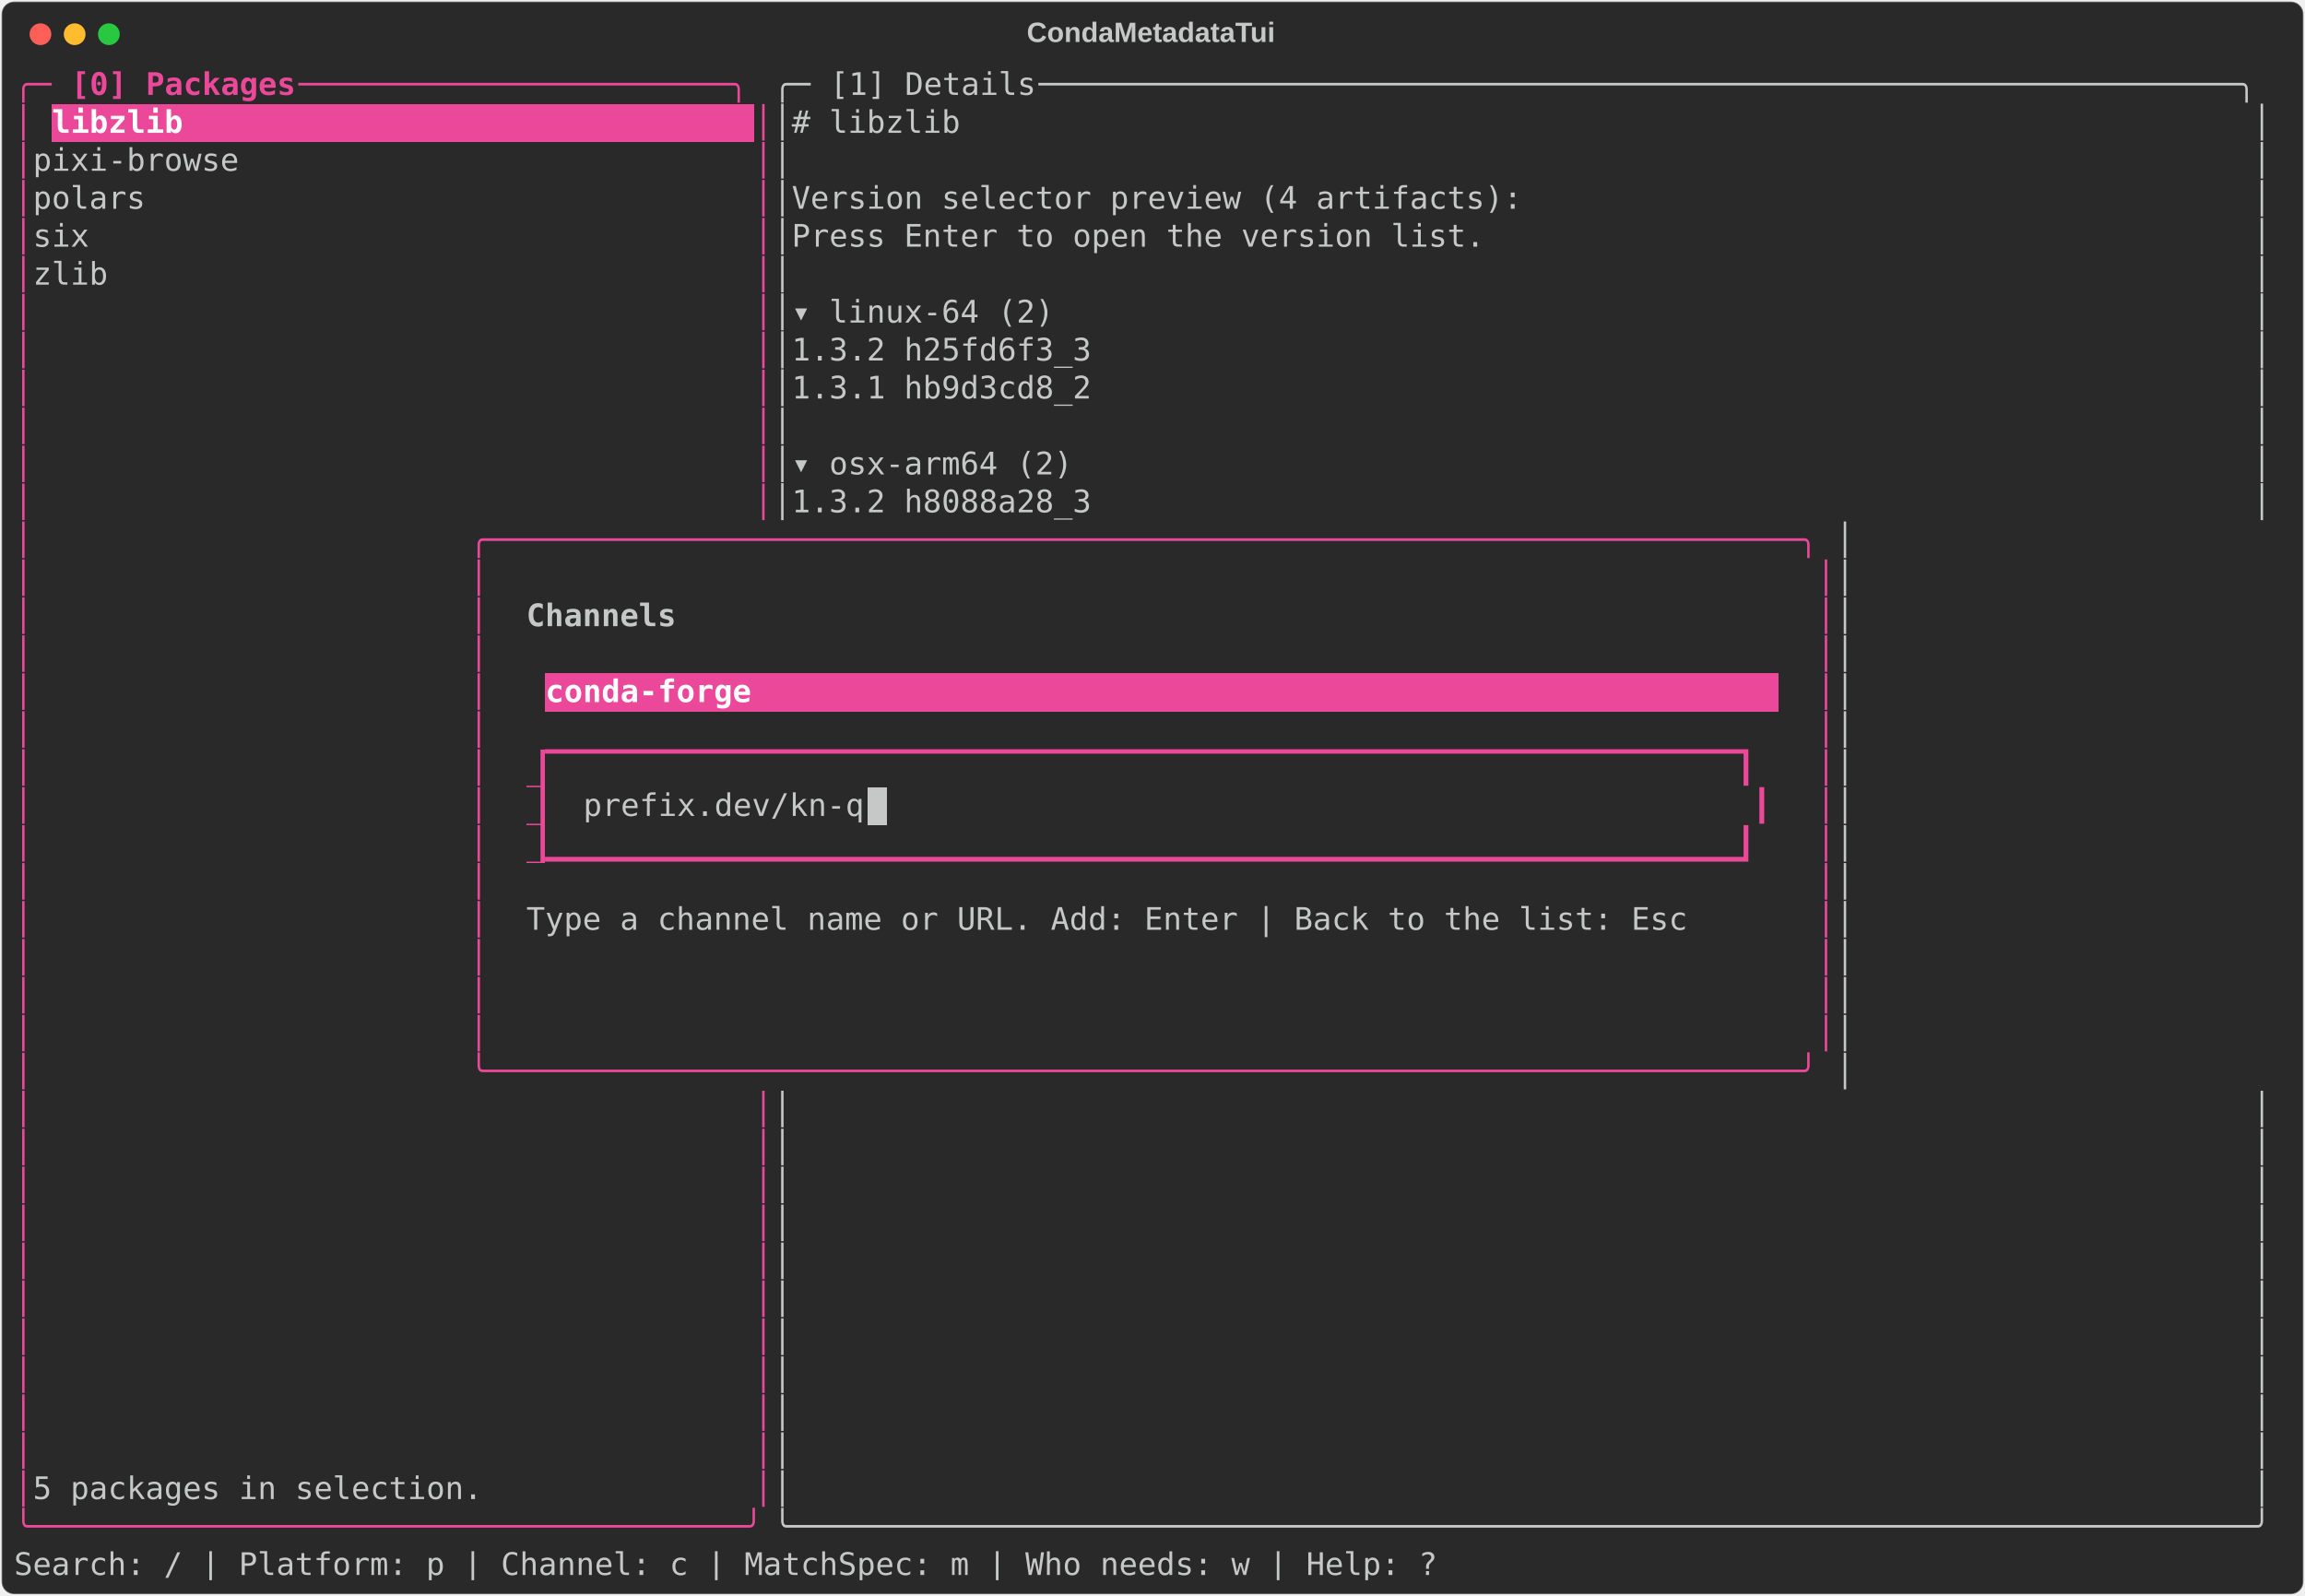
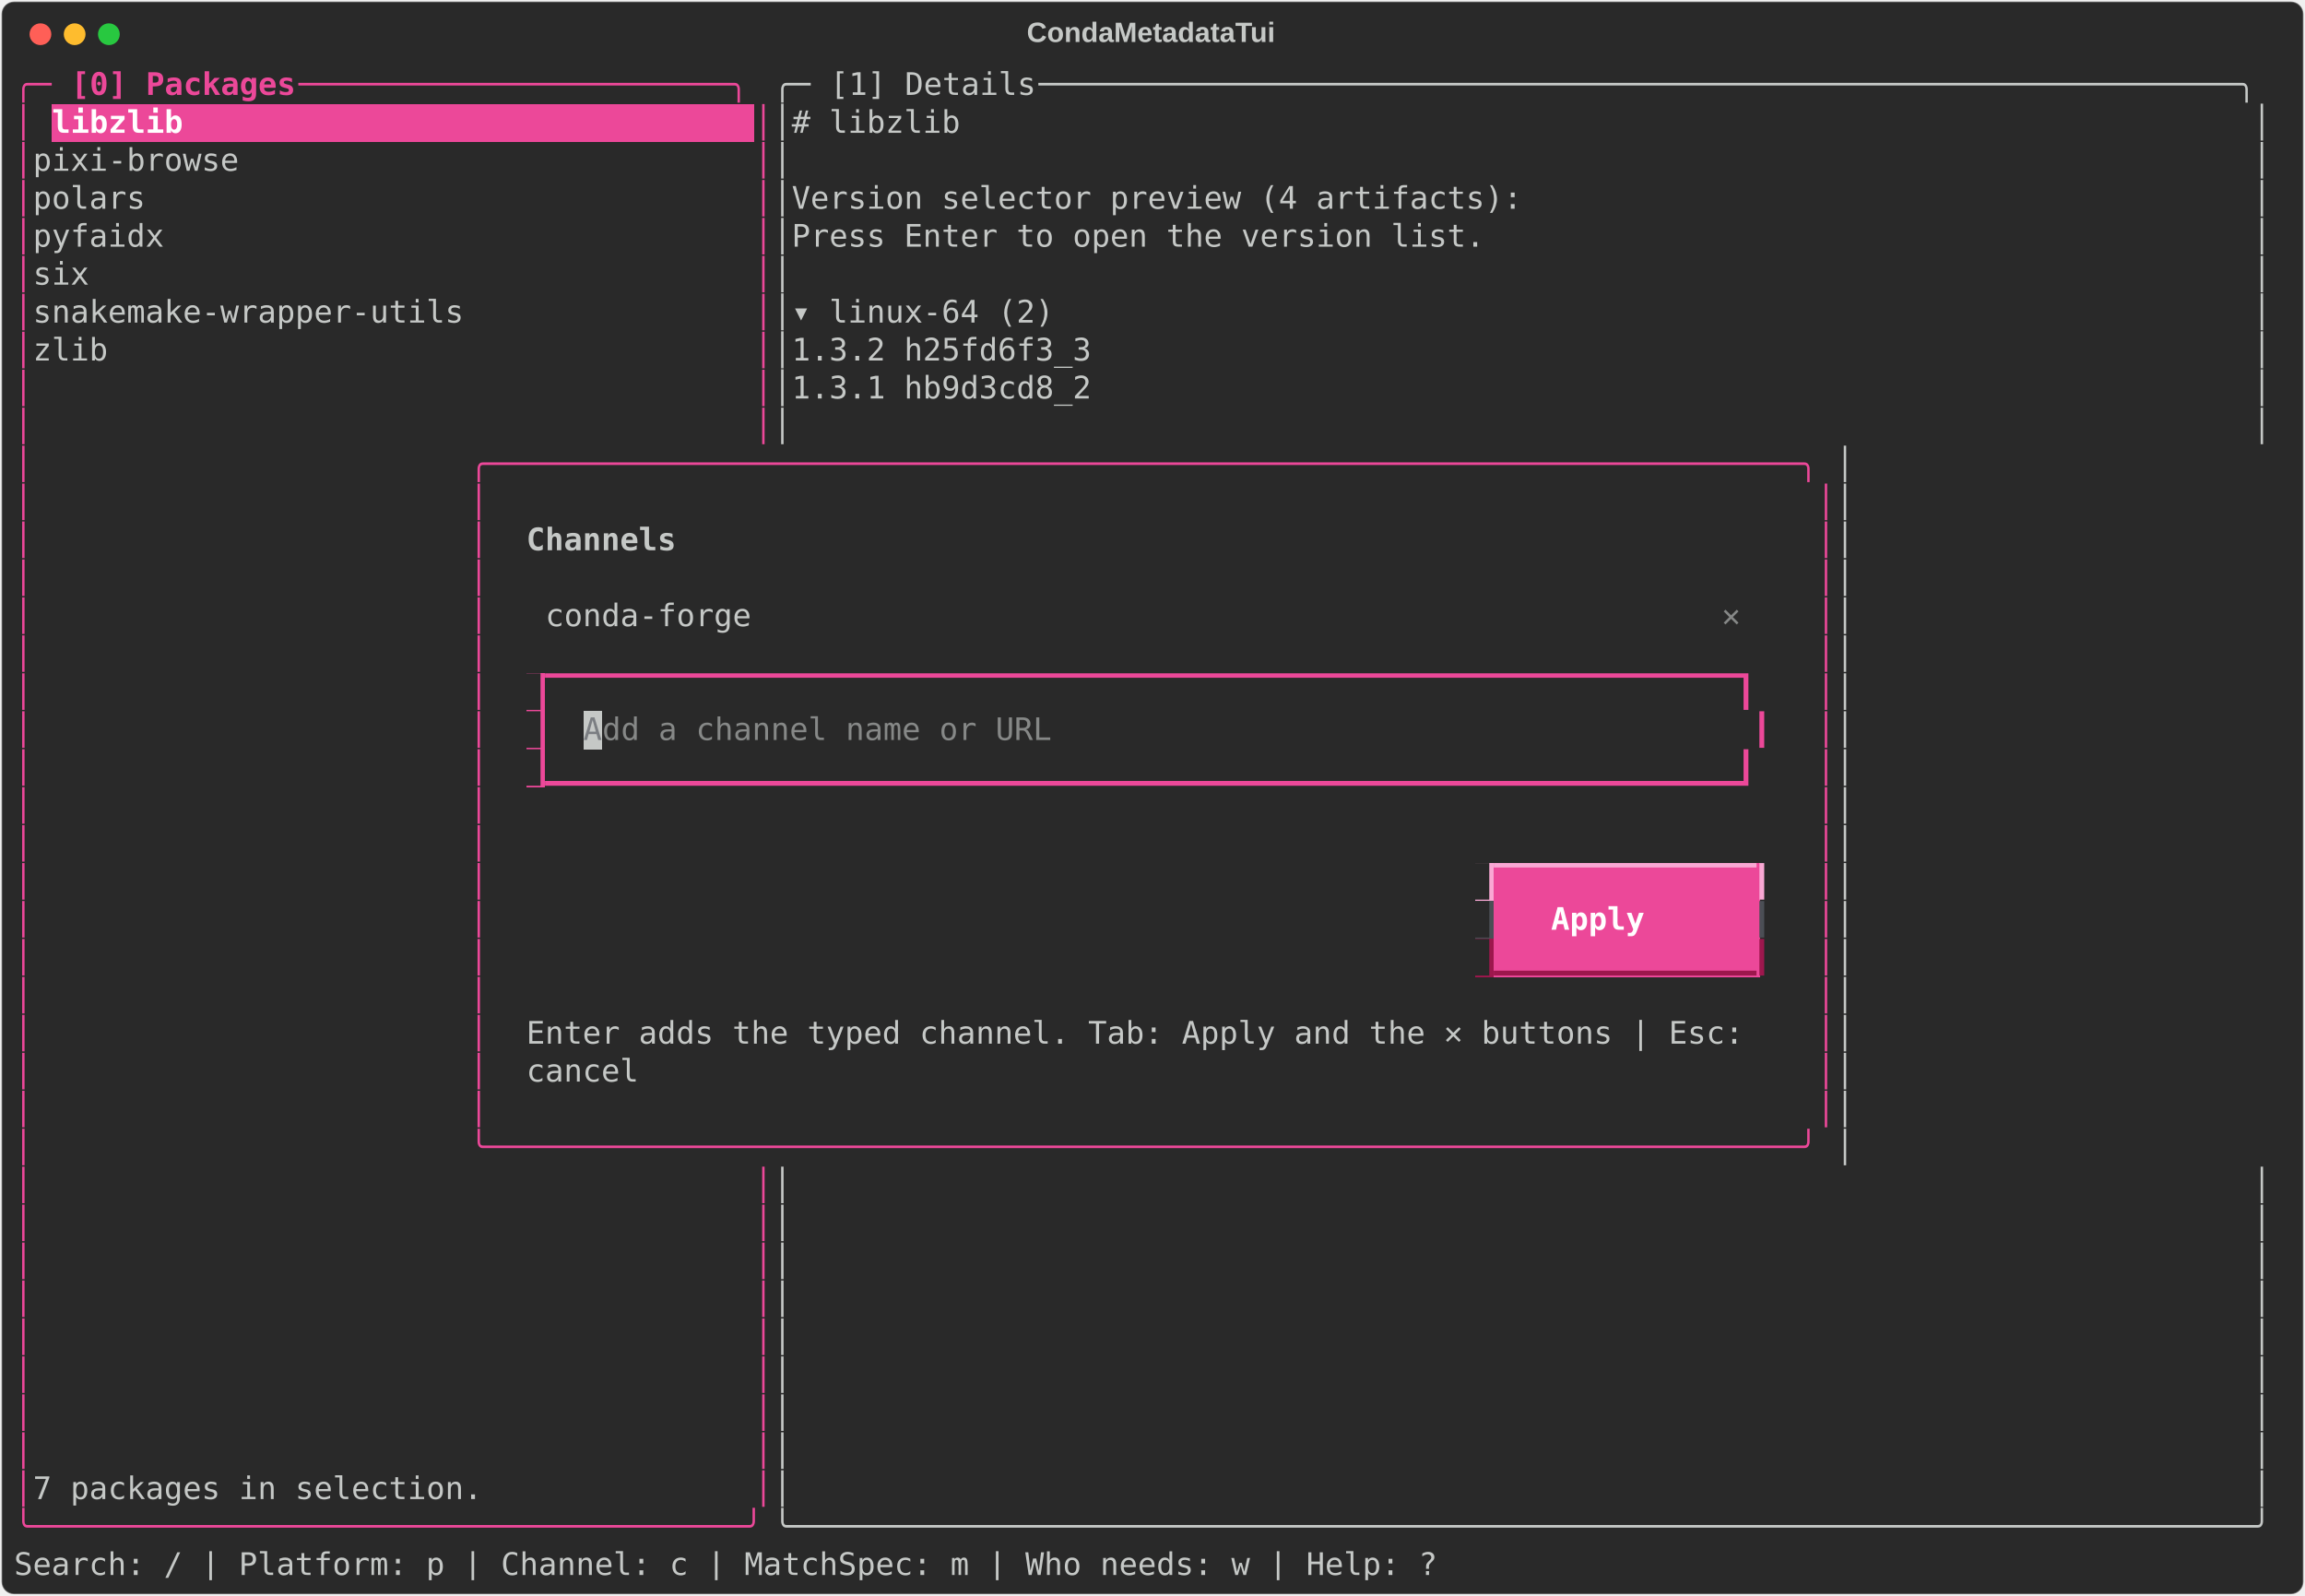
<svg xmlns="http://www.w3.org/2000/svg" class="rich-terminal" viewBox="0 0 1482 1026.0">
  <style>

    @font-face {
        font-family: "Fira Code";
        src: local("FiraCode-Regular"),
                url("https://cdnjs.cloudflare.com/ajax/libs/firacode/6.2.0/woff2/FiraCode-Regular.woff2") format("woff2"),
                url("https://cdnjs.cloudflare.com/ajax/libs/firacode/6.2.0/woff/FiraCode-Regular.woff") format("woff");
        font-style: normal;
        font-weight: 400;
    }
    @font-face {
        font-family: "Fira Code";
        src: local("FiraCode-Bold"),
                url("https://cdnjs.cloudflare.com/ajax/libs/firacode/6.2.0/woff2/FiraCode-Bold.woff2") format("woff2"),
                url("https://cdnjs.cloudflare.com/ajax/libs/firacode/6.2.0/woff/FiraCode-Bold.woff") format("woff");
        font-style: bold;
        font-weight: 700;
    }

    .terminal-matrix {
        font-family: Fira Code, monospace;
        font-size: 20px;
        line-height: 24.4px;
        font-variant-east-asian: full-width;
    }

    .terminal-title {
        font-size: 18px;
        font-weight: bold;
        font-family: arial;
    }

    .terminal-r1 { fill: #ec4899 }
.terminal-r2 { fill: #ec4899;font-weight: bold }
.terminal-r3 { fill: #c5c8c6 }
.terminal-r4 { fill: #ffffff;font-weight: bold }
.terminal-r5 { fill: #c5c8c6;font-weight: bold }
- .terminal-r6 { fill: #292929 }
- .terminal-r7 { fill: #4b4e55 }
- .terminal-r8 { fill: #cc555a }
+ .terminal-r6 { fill: #868887;font-weight: bold }
+ .terminal-r7 { fill: #292929 }
+ .terminal-r8 { fill: #7b7e82 }
+ .terminal-r9 { fill: #868887 }
+ .terminal-r10 { fill: #cc555a }
+ .terminal-r11 { fill: #f9a8d4 }
+ .terminal-r12 { fill: #4b4e55 }
+ .terminal-r13 { fill: #9d174d }
    </style>
  <defs>
    <clipPath id="terminal-clip-terminal">
      <rect x="0" y="0" width="1463.0" height="975.0" />
    </clipPath>
    <clipPath id="terminal-line-0">
      <rect x="0" y="1.5" width="1464" height="24.65" />
    </clipPath>
    <clipPath id="terminal-line-1">
      <rect x="0" y="25.9" width="1464" height="24.65" />
    </clipPath>
    <clipPath id="terminal-line-2">
      <rect x="0" y="50.3" width="1464" height="24.65" />
    </clipPath>
    <clipPath id="terminal-line-3">
      <rect x="0" y="74.7" width="1464" height="24.65" />
    </clipPath>
    <clipPath id="terminal-line-4">
      <rect x="0" y="99.1" width="1464" height="24.65" />
    </clipPath>
    <clipPath id="terminal-line-5">
      <rect x="0" y="123.5" width="1464" height="24.65" />
    </clipPath>
    <clipPath id="terminal-line-6">
      <rect x="0" y="147.9" width="1464" height="24.65" />
    </clipPath>
    <clipPath id="terminal-line-7">
      <rect x="0" y="172.3" width="1464" height="24.65" />
    </clipPath>
    <clipPath id="terminal-line-8">
      <rect x="0" y="196.7" width="1464" height="24.65" />
    </clipPath>
    <clipPath id="terminal-line-9">
      <rect x="0" y="221.1" width="1464" height="24.65" />
    </clipPath>
    <clipPath id="terminal-line-10">
      <rect x="0" y="245.5" width="1464" height="24.65" />
    </clipPath>
    <clipPath id="terminal-line-11">
      <rect x="0" y="269.9" width="1464" height="24.65" />
    </clipPath>
    <clipPath id="terminal-line-12">
      <rect x="0" y="294.3" width="1464" height="24.65" />
    </clipPath>
    <clipPath id="terminal-line-13">
      <rect x="0" y="318.7" width="1464" height="24.65" />
    </clipPath>
    <clipPath id="terminal-line-14">
      <rect x="0" y="343.1" width="1464" height="24.65" />
    </clipPath>
    <clipPath id="terminal-line-15">
      <rect x="0" y="367.5" width="1464" height="24.65" />
    </clipPath>
    <clipPath id="terminal-line-16">
      <rect x="0" y="391.9" width="1464" height="24.65" />
    </clipPath>
    <clipPath id="terminal-line-17">
      <rect x="0" y="416.3" width="1464" height="24.65" />
    </clipPath>
    <clipPath id="terminal-line-18">
      <rect x="0" y="440.7" width="1464" height="24.65" />
    </clipPath>
    <clipPath id="terminal-line-19">
      <rect x="0" y="465.1" width="1464" height="24.65" />
    </clipPath>
    <clipPath id="terminal-line-20">
      <rect x="0" y="489.5" width="1464" height="24.65" />
    </clipPath>
    <clipPath id="terminal-line-21">
      <rect x="0" y="513.9" width="1464" height="24.65" />
    </clipPath>
    <clipPath id="terminal-line-22">
      <rect x="0" y="538.3" width="1464" height="24.65" />
    </clipPath>
    <clipPath id="terminal-line-23">
      <rect x="0" y="562.7" width="1464" height="24.65" />
    </clipPath>
    <clipPath id="terminal-line-24">
      <rect x="0" y="587.1" width="1464" height="24.65" />
    </clipPath>
    <clipPath id="terminal-line-25">
      <rect x="0" y="611.5" width="1464" height="24.65" />
    </clipPath>
    <clipPath id="terminal-line-26">
      <rect x="0" y="635.9" width="1464" height="24.65" />
    </clipPath>
    <clipPath id="terminal-line-27">
      <rect x="0" y="660.3" width="1464" height="24.65" />
    </clipPath>
    <clipPath id="terminal-line-28">
      <rect x="0" y="684.7" width="1464" height="24.65" />
    </clipPath>
    <clipPath id="terminal-line-29">
      <rect x="0" y="709.1" width="1464" height="24.65" />
    </clipPath>
    <clipPath id="terminal-line-30">
      <rect x="0" y="733.5" width="1464" height="24.65" />
    </clipPath>
    <clipPath id="terminal-line-31">
      <rect x="0" y="757.9" width="1464" height="24.65" />
    </clipPath>
    <clipPath id="terminal-line-32">
      <rect x="0" y="782.3" width="1464" height="24.65" />
    </clipPath>
    <clipPath id="terminal-line-33">
      <rect x="0" y="806.7" width="1464" height="24.65" />
    </clipPath>
    <clipPath id="terminal-line-34">
      <rect x="0" y="831.1" width="1464" height="24.65" />
    </clipPath>
    <clipPath id="terminal-line-35">
      <rect x="0" y="855.5" width="1464" height="24.65" />
    </clipPath>
    <clipPath id="terminal-line-36">
      <rect x="0" y="879.9" width="1464" height="24.65" />
    </clipPath>
    <clipPath id="terminal-line-37">
      <rect x="0" y="904.3" width="1464" height="24.65" />
    </clipPath>
    <clipPath id="terminal-line-38">
      <rect x="0" y="928.7" width="1464" height="24.65" />
    </clipPath>
  </defs>
  <rect fill="#292929" stroke="rgba(255,255,255,0.35)" stroke-width="1" x="1" y="1" width="1480" height="1024" rx="8" />
  <text class="terminal-title" fill="#c5c8c6" text-anchor="middle" x="740" y="27">CondaMetadataTui</text>
  <g transform="translate(26,22)">
    <circle cx="0" cy="0" r="7" fill="#ff5f57" />
    <circle cx="22" cy="0" r="7" fill="#febc2e" />
    <circle cx="44" cy="0" r="7" fill="#28c840" />
  </g>
  <g transform="translate(9, 41)" clip-path="url(#terminal-clip-terminal)">
    <rect fill="#ec4899" x="24.4" y="25.9" width="451.4" height="24.65" shape-rendering="crispEdges" />
-     <rect fill="#ec4899" x="341.6" y="391.9" width="134.2" height="24.65" shape-rendering="crispEdges" />
-     <rect fill="#ec4899" x="475.8" y="391.9" width="658.8" height="24.65" shape-rendering="crispEdges" />
+     <rect fill="#ec4899" x="329.4" y="391.9" width="12.2" height="24.65" shape-rendering="crispEdges" />
+     <rect fill="#ec4899" x="329.4" y="416.3" width="12.2" height="24.65" shape-rendering="crispEdges" />
+     <rect fill="#c5c8c6" x="366" y="416.3" width="12.2" height="24.65" shape-rendering="crispEdges" />
    <rect fill="#ec4899" x="329.4" y="440.7" width="12.2" height="24.65" shape-rendering="crispEdges" />
-     <rect fill="#ec4899" x="329.4" y="465.1" width="12.2" height="24.65" shape-rendering="crispEdges" />
-     <rect fill="#c5c8c6" x="549" y="465.1" width="12.2" height="24.65" shape-rendering="crispEdges" />
-     <rect fill="#ec4899" x="329.4" y="489.5" width="12.2" height="24.65" shape-rendering="crispEdges" />
+     <rect fill="#f9a8d4" x="939.4" y="513.9" width="12.2" height="24.65" shape-rendering="crispEdges" />
+     <rect fill="#ec4899" x="951.6" y="513.9" width="170.8" height="24.65" shape-rendering="crispEdges" />
+     <rect fill="#4b4e55" x="939.4" y="538.3" width="12.2" height="24.65" shape-rendering="crispEdges" />
+     <rect fill="#ec4899" x="951.6" y="538.3" width="36.6" height="24.65" shape-rendering="crispEdges" />
+     <rect fill="#ec4899" x="988.2" y="538.3" width="85.4" height="24.65" shape-rendering="crispEdges" />
+     <rect fill="#ec4899" x="1073.6" y="538.3" width="48.8" height="24.65" shape-rendering="crispEdges" />
+     <rect fill="#9d174d" x="939.4" y="562.7" width="12.2" height="24.65" shape-rendering="crispEdges" />
+     <rect fill="#ec4899" x="951.6" y="562.7" width="170.8" height="24.65" shape-rendering="crispEdges" />
    <g class="terminal-matrix">
      <text class="terminal-r1" x="0" y="20" textLength="36.6" clip-path="url(#terminal-line-0)">╭─ </text>
      <text class="terminal-r2" x="36.6" y="20" textLength="146.4" clip-path="url(#terminal-line-0)">[0] Packages</text>
      <text class="terminal-r1" x="183" y="20" textLength="305" clip-path="url(#terminal-line-0)"> ───────────────────────╮</text>
      <text class="terminal-r3" x="488" y="20" textLength="36.6" clip-path="url(#terminal-line-0)">╭─ </text>
      <text class="terminal-r3" x="524.6" y="20" textLength="134.2" clip-path="url(#terminal-line-0)">[1] Details</text>
      <text class="terminal-r3" x="658.8" y="20" textLength="805.2" clip-path="url(#terminal-line-0)"> ────────────────────────────────────────────────────────────────╮</text>
      <text class="terminal-r3" x="1464" y="20" textLength="12.2" clip-path="url(#terminal-line-0)">
</text>
      <text class="terminal-r1" x="0" y="44.4" textLength="12.2" clip-path="url(#terminal-line-1)">│</text>
      <text class="terminal-r4" x="24.4" y="44.4" textLength="451.4" clip-path="url(#terminal-line-1)">libzlib                              </text>
      <text class="terminal-r1" x="475.8" y="44.4" textLength="12.2" clip-path="url(#terminal-line-1)">│</text>
      <text class="terminal-r3" x="488" y="44.4" textLength="976" clip-path="url(#terminal-line-1)">│# libzlib                                                                     │</text>
      <text class="terminal-r3" x="1464" y="44.4" textLength="12.2" clip-path="url(#terminal-line-1)">
</text>
      <text class="terminal-r1" x="0" y="68.8" textLength="12.2" clip-path="url(#terminal-line-2)">│</text>
      <text class="terminal-r3" x="12.2" y="68.8" textLength="463.6" clip-path="url(#terminal-line-2)"> pixi-browse                          </text>
      <text class="terminal-r1" x="475.8" y="68.8" textLength="12.2" clip-path="url(#terminal-line-2)">│</text>
      <text class="terminal-r3" x="488" y="68.8" textLength="976" clip-path="url(#terminal-line-2)">│                                                                              │</text>
      <text class="terminal-r3" x="1464" y="68.8" textLength="12.2" clip-path="url(#terminal-line-2)">
</text>
      <text class="terminal-r1" x="0" y="93.2" textLength="12.2" clip-path="url(#terminal-line-3)">│</text>
      <text class="terminal-r3" x="12.2" y="93.2" textLength="463.6" clip-path="url(#terminal-line-3)"> polars                               </text>
      <text class="terminal-r1" x="475.8" y="93.2" textLength="12.2" clip-path="url(#terminal-line-3)">│</text>
      <text class="terminal-r3" x="488" y="93.2" textLength="976" clip-path="url(#terminal-line-3)">│Version selector preview (4 artifacts):                                       │</text>
      <text class="terminal-r3" x="1464" y="93.2" textLength="12.2" clip-path="url(#terminal-line-3)">
</text>
      <text class="terminal-r1" x="0" y="117.6" textLength="12.2" clip-path="url(#terminal-line-4)">│</text>
-       <text class="terminal-r3" x="12.2" y="117.6" textLength="463.6" clip-path="url(#terminal-line-4)"> six                                  </text>
+       <text class="terminal-r3" x="12.2" y="117.6" textLength="463.6" clip-path="url(#terminal-line-4)"> pyfaidx                              </text>
      <text class="terminal-r1" x="475.8" y="117.6" textLength="12.2" clip-path="url(#terminal-line-4)">│</text>
      <text class="terminal-r3" x="488" y="117.6" textLength="976" clip-path="url(#terminal-line-4)">│Press Enter to open the version list.                                         │</text>
      <text class="terminal-r3" x="1464" y="117.6" textLength="12.2" clip-path="url(#terminal-line-4)">
</text>
      <text class="terminal-r1" x="0" y="142" textLength="12.2" clip-path="url(#terminal-line-5)">│</text>
-       <text class="terminal-r3" x="12.2" y="142" textLength="463.6" clip-path="url(#terminal-line-5)"> zlib                                 </text>
+       <text class="terminal-r3" x="12.2" y="142" textLength="463.6" clip-path="url(#terminal-line-5)"> six                                  </text>
      <text class="terminal-r1" x="475.8" y="142" textLength="12.2" clip-path="url(#terminal-line-5)">│</text>
      <text class="terminal-r3" x="488" y="142" textLength="976" clip-path="url(#terminal-line-5)">│                                                                              │</text>
      <text class="terminal-r3" x="1464" y="142" textLength="12.2" clip-path="url(#terminal-line-5)">
</text>
      <text class="terminal-r1" x="0" y="166.4" textLength="12.2" clip-path="url(#terminal-line-6)">│</text>
+       <text class="terminal-r3" x="12.2" y="166.4" textLength="463.6" clip-path="url(#terminal-line-6)"> snakemake-wrapper-utils              </text>
      <text class="terminal-r1" x="475.8" y="166.4" textLength="12.2" clip-path="url(#terminal-line-6)">│</text>
      <text class="terminal-r3" x="488" y="166.4" textLength="976" clip-path="url(#terminal-line-6)">│▾ linux-64 (2)                                                                │</text>
      <text class="terminal-r3" x="1464" y="166.4" textLength="12.2" clip-path="url(#terminal-line-6)">
</text>
      <text class="terminal-r1" x="0" y="190.8" textLength="12.2" clip-path="url(#terminal-line-7)">│</text>
+       <text class="terminal-r3" x="12.2" y="190.8" textLength="463.6" clip-path="url(#terminal-line-7)"> zlib                                 </text>
      <text class="terminal-r1" x="475.8" y="190.8" textLength="12.2" clip-path="url(#terminal-line-7)">│</text>
      <text class="terminal-r3" x="488" y="190.8" textLength="976" clip-path="url(#terminal-line-7)">│1.3.2 h25fd6f3_3                                                              │</text>
      <text class="terminal-r3" x="1464" y="190.8" textLength="12.2" clip-path="url(#terminal-line-7)">
</text>
      <text class="terminal-r1" x="0" y="215.2" textLength="12.2" clip-path="url(#terminal-line-8)">│</text>
      <text class="terminal-r1" x="475.8" y="215.2" textLength="12.2" clip-path="url(#terminal-line-8)">│</text>
      <text class="terminal-r3" x="488" y="215.2" textLength="976" clip-path="url(#terminal-line-8)">│1.3.1 hb9d3cd8_2                                                              │</text>
      <text class="terminal-r3" x="1464" y="215.2" textLength="12.2" clip-path="url(#terminal-line-8)">
</text>
      <text class="terminal-r1" x="0" y="239.6" textLength="12.2" clip-path="url(#terminal-line-9)">│</text>
      <text class="terminal-r1" x="475.8" y="239.6" textLength="12.2" clip-path="url(#terminal-line-9)">│</text>
      <text class="terminal-r3" x="488" y="239.6" textLength="976" clip-path="url(#terminal-line-9)">│                                                                              │</text>
      <text class="terminal-r3" x="1464" y="239.6" textLength="12.2" clip-path="url(#terminal-line-9)">
</text>
      <text class="terminal-r1" x="0" y="264" textLength="12.2" clip-path="url(#terminal-line-10)">│</text>
-       <text class="terminal-r1" x="475.8" y="264" textLength="12.2" clip-path="url(#terminal-line-10)">│</text>
-       <text class="terminal-r3" x="488" y="264" textLength="976" clip-path="url(#terminal-line-10)">│▾ osx-arm64 (2)                                                               │</text>
+       <text class="terminal-r1" x="292.8" y="264" textLength="878.4" clip-path="url(#terminal-line-10)">╭──────────────────────────────────────────────────────────────────────╮</text>
+       <text class="terminal-r3" x="1171.2" y="264" textLength="292.8" clip-path="url(#terminal-line-10)">                       │</text>
      <text class="terminal-r3" x="1464" y="264" textLength="12.2" clip-path="url(#terminal-line-10)">
</text>
      <text class="terminal-r1" x="0" y="288.4" textLength="12.2" clip-path="url(#terminal-line-11)">│</text>
-       <text class="terminal-r1" x="475.8" y="288.4" textLength="12.2" clip-path="url(#terminal-line-11)">│</text>
-       <text class="terminal-r3" x="488" y="288.4" textLength="976" clip-path="url(#terminal-line-11)">│1.3.2 h8088a28_3                                                              │</text>
+       <text class="terminal-r1" x="292.8" y="288.4" textLength="12.2" clip-path="url(#terminal-line-11)">│</text>
+       <text class="terminal-r1" x="1159" y="288.4" textLength="12.2" clip-path="url(#terminal-line-11)">│</text>
+       <text class="terminal-r3" x="1171.2" y="288.4" textLength="292.8" clip-path="url(#terminal-line-11)">                       │</text>
      <text class="terminal-r3" x="1464" y="288.4" textLength="12.2" clip-path="url(#terminal-line-11)">
</text>
      <text class="terminal-r1" x="0" y="312.8" textLength="12.2" clip-path="url(#terminal-line-12)">│</text>
-       <text class="terminal-r1" x="292.8" y="312.8" textLength="878.4" clip-path="url(#terminal-line-12)">╭──────────────────────────────────────────────────────────────────────╮</text>
+       <text class="terminal-r1" x="292.8" y="312.8" textLength="12.2" clip-path="url(#terminal-line-12)">│</text>
+       <text class="terminal-r5" x="329.4" y="312.8" textLength="97.6" clip-path="url(#terminal-line-12)">Channels</text>
+       <text class="terminal-r1" x="1159" y="312.8" textLength="12.2" clip-path="url(#terminal-line-12)">│</text>
      <text class="terminal-r3" x="1171.2" y="312.8" textLength="292.8" clip-path="url(#terminal-line-12)">                       │</text>
      <text class="terminal-r3" x="1464" y="312.8" textLength="12.2" clip-path="url(#terminal-line-12)">
</text>
      <text class="terminal-r1" x="0" y="337.2" textLength="12.2" clip-path="url(#terminal-line-13)">│</text>
      <text class="terminal-r1" x="292.8" y="337.2" textLength="12.2" clip-path="url(#terminal-line-13)">│</text>
      <text class="terminal-r1" x="1159" y="337.2" textLength="12.2" clip-path="url(#terminal-line-13)">│</text>
      <text class="terminal-r3" x="1171.2" y="337.2" textLength="292.8" clip-path="url(#terminal-line-13)">                       │</text>
      <text class="terminal-r3" x="1464" y="337.2" textLength="12.2" clip-path="url(#terminal-line-13)">
</text>
      <text class="terminal-r1" x="0" y="361.6" textLength="12.2" clip-path="url(#terminal-line-14)">│</text>
      <text class="terminal-r1" x="292.8" y="361.6" textLength="12.2" clip-path="url(#terminal-line-14)">│</text>
-       <text class="terminal-r5" x="329.4" y="361.6" textLength="97.6" clip-path="url(#terminal-line-14)">Channels</text>
+       <text class="terminal-r3" x="341.6" y="361.6" textLength="134.2" clip-path="url(#terminal-line-14)">conda-forge</text>
+       <text class="terminal-r6" x="1098" y="361.6" textLength="36.6" clip-path="url(#terminal-line-14)"> ✕ </text>
      <text class="terminal-r1" x="1159" y="361.6" textLength="12.2" clip-path="url(#terminal-line-14)">│</text>
      <text class="terminal-r3" x="1171.2" y="361.6" textLength="292.8" clip-path="url(#terminal-line-14)">                       │</text>
      <text class="terminal-r3" x="1464" y="361.6" textLength="12.2" clip-path="url(#terminal-line-14)">
</text>
      <text class="terminal-r1" x="0" y="386" textLength="12.2" clip-path="url(#terminal-line-15)">│</text>
      <text class="terminal-r1" x="292.8" y="386" textLength="12.2" clip-path="url(#terminal-line-15)">│</text>
      <text class="terminal-r1" x="1159" y="386" textLength="12.2" clip-path="url(#terminal-line-15)">│</text>
      <text class="terminal-r3" x="1171.2" y="386" textLength="292.8" clip-path="url(#terminal-line-15)">                       │</text>
      <text class="terminal-r3" x="1464" y="386" textLength="12.2" clip-path="url(#terminal-line-15)">
</text>
      <text class="terminal-r1" x="0" y="410.4" textLength="12.2" clip-path="url(#terminal-line-16)">│</text>
      <text class="terminal-r1" x="292.8" y="410.4" textLength="12.2" clip-path="url(#terminal-line-16)">│</text>
-       <text class="terminal-r4" x="341.6" y="410.4" textLength="134.2" clip-path="url(#terminal-line-16)">conda-forge</text>
+       <text class="terminal-r7" x="329.4" y="410.4" textLength="12.2" clip-path="url(#terminal-line-16)">▊</text>
+       <text class="terminal-r1" x="341.6" y="410.4" textLength="793" clip-path="url(#terminal-line-16)">▔▔▔▔▔▔▔▔▔▔▔▔▔▔▔▔▔▔▔▔▔▔▔▔▔▔▔▔▔▔▔▔▔▔▔▔▔▔▔▔▔▔▔▔▔▔▔▔▔▔▔▔▔▔▔▔▔▔▔▔▔▔▔▔▎</text>
      <text class="terminal-r1" x="1159" y="410.4" textLength="12.2" clip-path="url(#terminal-line-16)">│</text>
      <text class="terminal-r3" x="1171.2" y="410.4" textLength="292.8" clip-path="url(#terminal-line-16)">                       │</text>
      <text class="terminal-r3" x="1464" y="410.4" textLength="12.2" clip-path="url(#terminal-line-16)">
</text>
      <text class="terminal-r1" x="0" y="434.8" textLength="12.2" clip-path="url(#terminal-line-17)">│</text>
      <text class="terminal-r1" x="292.8" y="434.8" textLength="12.2" clip-path="url(#terminal-line-17)">│</text>
+       <text class="terminal-r7" x="329.4" y="434.8" textLength="12.2" clip-path="url(#terminal-line-17)">▊</text>
+       <text class="terminal-r8" x="366" y="434.8" textLength="12.2" clip-path="url(#terminal-line-17)">A</text>
+       <text class="terminal-r9" x="378.2" y="434.8" textLength="292.8" clip-path="url(#terminal-line-17)">dd a channel name or URL</text>
+       <text class="terminal-r1" x="1122.4" y="434.8" textLength="12.2" clip-path="url(#terminal-line-17)">▎</text>
      <text class="terminal-r1" x="1159" y="434.8" textLength="12.2" clip-path="url(#terminal-line-17)">│</text>
      <text class="terminal-r3" x="1171.2" y="434.8" textLength="292.8" clip-path="url(#terminal-line-17)">                       │</text>
      <text class="terminal-r3" x="1464" y="434.8" textLength="12.2" clip-path="url(#terminal-line-17)">
</text>
      <text class="terminal-r1" x="0" y="459.2" textLength="12.2" clip-path="url(#terminal-line-18)">│</text>
      <text class="terminal-r1" x="292.8" y="459.2" textLength="12.2" clip-path="url(#terminal-line-18)">│</text>
-       <text class="terminal-r6" x="329.4" y="459.2" textLength="12.2" clip-path="url(#terminal-line-18)">▊</text>
-       <text class="terminal-r1" x="341.6" y="459.2" textLength="793" clip-path="url(#terminal-line-18)">▔▔▔▔▔▔▔▔▔▔▔▔▔▔▔▔▔▔▔▔▔▔▔▔▔▔▔▔▔▔▔▔▔▔▔▔▔▔▔▔▔▔▔▔▔▔▔▔▔▔▔▔▔▔▔▔▔▔▔▔▔▔▔▔▎</text>
+       <text class="terminal-r7" x="329.4" y="459.2" textLength="12.2" clip-path="url(#terminal-line-18)">▊</text>
+       <text class="terminal-r1" x="341.6" y="459.2" textLength="793" clip-path="url(#terminal-line-18)">▁▁▁▁▁▁▁▁▁▁▁▁▁▁▁▁▁▁▁▁▁▁▁▁▁▁▁▁▁▁▁▁▁▁▁▁▁▁▁▁▁▁▁▁▁▁▁▁▁▁▁▁▁▁▁▁▁▁▁▁▁▁▁▁▎</text>
      <text class="terminal-r1" x="1159" y="459.2" textLength="12.2" clip-path="url(#terminal-line-18)">│</text>
      <text class="terminal-r3" x="1171.2" y="459.2" textLength="292.8" clip-path="url(#terminal-line-18)">                       │</text>
      <text class="terminal-r3" x="1464" y="459.2" textLength="12.2" clip-path="url(#terminal-line-18)">
</text>
      <text class="terminal-r1" x="0" y="483.6" textLength="12.2" clip-path="url(#terminal-line-19)">│</text>
      <text class="terminal-r1" x="292.8" y="483.6" textLength="12.2" clip-path="url(#terminal-line-19)">│</text>
-       <text class="terminal-r6" x="329.4" y="483.6" textLength="12.2" clip-path="url(#terminal-line-19)">▊</text>
-       <text class="terminal-r3" x="366" y="483.6" textLength="183" clip-path="url(#terminal-line-19)">prefix.dev/kn-q</text>
-       <text class="terminal-r1" x="1122.4" y="483.6" textLength="12.2" clip-path="url(#terminal-line-19)">▎</text>
      <text class="terminal-r1" x="1159" y="483.6" textLength="12.2" clip-path="url(#terminal-line-19)">│</text>
      <text class="terminal-r3" x="1171.2" y="483.6" textLength="292.8" clip-path="url(#terminal-line-19)">                       │</text>
      <text class="terminal-r3" x="1464" y="483.6" textLength="12.2" clip-path="url(#terminal-line-19)">
</text>
      <text class="terminal-r1" x="0" y="508" textLength="12.2" clip-path="url(#terminal-line-20)">│</text>
      <text class="terminal-r1" x="292.8" y="508" textLength="12.2" clip-path="url(#terminal-line-20)">│</text>
-       <text class="terminal-r6" x="329.4" y="508" textLength="12.2" clip-path="url(#terminal-line-20)">▊</text>
-       <text class="terminal-r1" x="341.6" y="508" textLength="793" clip-path="url(#terminal-line-20)">▁▁▁▁▁▁▁▁▁▁▁▁▁▁▁▁▁▁▁▁▁▁▁▁▁▁▁▁▁▁▁▁▁▁▁▁▁▁▁▁▁▁▁▁▁▁▁▁▁▁▁▁▁▁▁▁▁▁▁▁▁▁▁▁▎</text>
      <text class="terminal-r1" x="1159" y="508" textLength="12.2" clip-path="url(#terminal-line-20)">│</text>
      <text class="terminal-r3" x="1171.2" y="508" textLength="292.8" clip-path="url(#terminal-line-20)">                       │</text>
      <text class="terminal-r3" x="1464" y="508" textLength="12.2" clip-path="url(#terminal-line-20)">
</text>
      <text class="terminal-r1" x="0" y="532.4" textLength="12.2" clip-path="url(#terminal-line-21)">│</text>
      <text class="terminal-r1" x="292.8" y="532.4" textLength="12.2" clip-path="url(#terminal-line-21)">│</text>
+       <text class="terminal-r7" x="939.4" y="532.4" textLength="12.2" clip-path="url(#terminal-line-21)">▊</text>
+       <text class="terminal-r11" x="951.6" y="532.4" textLength="170.8" clip-path="url(#terminal-line-21)">▔▔▔▔▔▔▔▔▔▔▔▔▔▔</text>
+       <text class="terminal-r11" x="1122.4" y="532.4" textLength="12.2" clip-path="url(#terminal-line-21)">▎</text>
      <text class="terminal-r1" x="1159" y="532.4" textLength="12.2" clip-path="url(#terminal-line-21)">│</text>
      <text class="terminal-r3" x="1171.2" y="532.4" textLength="292.8" clip-path="url(#terminal-line-21)">                       │</text>
      <text class="terminal-r3" x="1464" y="532.4" textLength="12.2" clip-path="url(#terminal-line-21)">
</text>
      <text class="terminal-r1" x="0" y="556.8" textLength="12.2" clip-path="url(#terminal-line-22)">│</text>
      <text class="terminal-r1" x="292.8" y="556.8" textLength="12.2" clip-path="url(#terminal-line-22)">│</text>
-       <text class="terminal-r3" x="329.4" y="556.8" textLength="756.4" clip-path="url(#terminal-line-22)">Type a channel name or URL. Add: Enter | Back to the list: Esc</text>
+       <text class="terminal-r7" x="939.4" y="556.8" textLength="12.2" clip-path="url(#terminal-line-22)">▊</text>
+       <text class="terminal-r4" x="988.2" y="556.8" textLength="85.4" clip-path="url(#terminal-line-22)"> Apply </text>
+       <text class="terminal-r12" x="1122.4" y="556.8" textLength="12.2" clip-path="url(#terminal-line-22)">▎</text>
      <text class="terminal-r1" x="1159" y="556.8" textLength="12.2" clip-path="url(#terminal-line-22)">│</text>
      <text class="terminal-r3" x="1171.2" y="556.8" textLength="292.8" clip-path="url(#terminal-line-22)">                       │</text>
      <text class="terminal-r3" x="1464" y="556.8" textLength="12.2" clip-path="url(#terminal-line-22)">
</text>
      <text class="terminal-r1" x="0" y="581.2" textLength="12.2" clip-path="url(#terminal-line-23)">│</text>
      <text class="terminal-r1" x="292.8" y="581.2" textLength="12.2" clip-path="url(#terminal-line-23)">│</text>
+       <text class="terminal-r7" x="939.4" y="581.2" textLength="12.2" clip-path="url(#terminal-line-23)">▊</text>
+       <text class="terminal-r13" x="951.6" y="581.2" textLength="170.8" clip-path="url(#terminal-line-23)">▁▁▁▁▁▁▁▁▁▁▁▁▁▁</text>
+       <text class="terminal-r13" x="1122.4" y="581.2" textLength="12.2" clip-path="url(#terminal-line-23)">▎</text>
      <text class="terminal-r1" x="1159" y="581.2" textLength="12.2" clip-path="url(#terminal-line-23)">│</text>
      <text class="terminal-r3" x="1171.2" y="581.2" textLength="292.8" clip-path="url(#terminal-line-23)">                       │</text>
      <text class="terminal-r3" x="1464" y="581.2" textLength="12.2" clip-path="url(#terminal-line-23)">
</text>
      <text class="terminal-r1" x="0" y="605.6" textLength="12.2" clip-path="url(#terminal-line-24)">│</text>
      <text class="terminal-r1" x="292.8" y="605.6" textLength="12.2" clip-path="url(#terminal-line-24)">│</text>
      <text class="terminal-r1" x="1159" y="605.6" textLength="12.2" clip-path="url(#terminal-line-24)">│</text>
      <text class="terminal-r3" x="1171.2" y="605.6" textLength="292.8" clip-path="url(#terminal-line-24)">                       │</text>
      <text class="terminal-r3" x="1464" y="605.6" textLength="12.2" clip-path="url(#terminal-line-24)">
</text>
      <text class="terminal-r1" x="0" y="630" textLength="12.2" clip-path="url(#terminal-line-25)">│</text>
      <text class="terminal-r1" x="292.8" y="630" textLength="12.2" clip-path="url(#terminal-line-25)">│</text>
+       <text class="terminal-r3" x="329.4" y="630" textLength="793" clip-path="url(#terminal-line-25)">Enter adds the typed channel. Tab: Apply and the ✕ buttons | Esc:</text>
      <text class="terminal-r1" x="1159" y="630" textLength="12.2" clip-path="url(#terminal-line-25)">│</text>
      <text class="terminal-r3" x="1171.2" y="630" textLength="292.8" clip-path="url(#terminal-line-25)">                       │</text>
      <text class="terminal-r3" x="1464" y="630" textLength="12.2" clip-path="url(#terminal-line-25)">
</text>
      <text class="terminal-r1" x="0" y="654.4" textLength="12.2" clip-path="url(#terminal-line-26)">│</text>
-       <text class="terminal-r1" x="292.8" y="654.4" textLength="878.4" clip-path="url(#terminal-line-26)">╰──────────────────────────────────────────────────────────────────────╯</text>
+       <text class="terminal-r1" x="292.8" y="654.4" textLength="12.2" clip-path="url(#terminal-line-26)">│</text>
+       <text class="terminal-r3" x="329.4" y="654.4" textLength="73.2" clip-path="url(#terminal-line-26)">cancel</text>
+       <text class="terminal-r1" x="1159" y="654.4" textLength="12.2" clip-path="url(#terminal-line-26)">│</text>
      <text class="terminal-r3" x="1171.2" y="654.4" textLength="292.8" clip-path="url(#terminal-line-26)">                       │</text>
      <text class="terminal-r3" x="1464" y="654.4" textLength="12.2" clip-path="url(#terminal-line-26)">
</text>
      <text class="terminal-r1" x="0" y="678.8" textLength="12.2" clip-path="url(#terminal-line-27)">│</text>
-       <text class="terminal-r1" x="475.8" y="678.8" textLength="12.2" clip-path="url(#terminal-line-27)">│</text>
-       <text class="terminal-r3" x="488" y="678.8" textLength="976" clip-path="url(#terminal-line-27)">│                                                                              │</text>
+       <text class="terminal-r1" x="292.8" y="678.8" textLength="12.2" clip-path="url(#terminal-line-27)">│</text>
+       <text class="terminal-r1" x="1159" y="678.8" textLength="12.2" clip-path="url(#terminal-line-27)">│</text>
+       <text class="terminal-r3" x="1171.2" y="678.8" textLength="292.8" clip-path="url(#terminal-line-27)">                       │</text>
      <text class="terminal-r3" x="1464" y="678.8" textLength="12.2" clip-path="url(#terminal-line-27)">
</text>
      <text class="terminal-r1" x="0" y="703.2" textLength="12.2" clip-path="url(#terminal-line-28)">│</text>
-       <text class="terminal-r1" x="475.8" y="703.2" textLength="12.2" clip-path="url(#terminal-line-28)">│</text>
-       <text class="terminal-r3" x="488" y="703.2" textLength="976" clip-path="url(#terminal-line-28)">│                                                                              │</text>
+       <text class="terminal-r1" x="292.8" y="703.2" textLength="878.4" clip-path="url(#terminal-line-28)">╰──────────────────────────────────────────────────────────────────────╯</text>
+       <text class="terminal-r3" x="1171.2" y="703.2" textLength="292.8" clip-path="url(#terminal-line-28)">                       │</text>
      <text class="terminal-r3" x="1464" y="703.2" textLength="12.2" clip-path="url(#terminal-line-28)">
</text>
      <text class="terminal-r1" x="0" y="727.6" textLength="12.2" clip-path="url(#terminal-line-29)">│</text>
      <text class="terminal-r1" x="475.8" y="727.6" textLength="12.2" clip-path="url(#terminal-line-29)">│</text>
      <text class="terminal-r3" x="488" y="727.6" textLength="976" clip-path="url(#terminal-line-29)">│                                                                              │</text>
      <text class="terminal-r3" x="1464" y="727.6" textLength="12.2" clip-path="url(#terminal-line-29)">
</text>
      <text class="terminal-r1" x="0" y="752" textLength="12.2" clip-path="url(#terminal-line-30)">│</text>
      <text class="terminal-r1" x="475.8" y="752" textLength="12.2" clip-path="url(#terminal-line-30)">│</text>
      <text class="terminal-r3" x="488" y="752" textLength="976" clip-path="url(#terminal-line-30)">│                                                                              │</text>
      <text class="terminal-r3" x="1464" y="752" textLength="12.2" clip-path="url(#terminal-line-30)">
</text>
      <text class="terminal-r1" x="0" y="776.4" textLength="12.2" clip-path="url(#terminal-line-31)">│</text>
      <text class="terminal-r1" x="475.8" y="776.4" textLength="12.2" clip-path="url(#terminal-line-31)">│</text>
      <text class="terminal-r3" x="488" y="776.4" textLength="976" clip-path="url(#terminal-line-31)">│                                                                              │</text>
      <text class="terminal-r3" x="1464" y="776.4" textLength="12.2" clip-path="url(#terminal-line-31)">
</text>
      <text class="terminal-r1" x="0" y="800.8" textLength="12.2" clip-path="url(#terminal-line-32)">│</text>
      <text class="terminal-r1" x="475.8" y="800.8" textLength="12.2" clip-path="url(#terminal-line-32)">│</text>
      <text class="terminal-r3" x="488" y="800.8" textLength="976" clip-path="url(#terminal-line-32)">│                                                                              │</text>
      <text class="terminal-r3" x="1464" y="800.8" textLength="12.2" clip-path="url(#terminal-line-32)">
</text>
      <text class="terminal-r1" x="0" y="825.2" textLength="12.2" clip-path="url(#terminal-line-33)">│</text>
      <text class="terminal-r1" x="475.8" y="825.2" textLength="12.2" clip-path="url(#terminal-line-33)">│</text>
      <text class="terminal-r3" x="488" y="825.2" textLength="976" clip-path="url(#terminal-line-33)">│                                                                              │</text>
      <text class="terminal-r3" x="1464" y="825.2" textLength="12.2" clip-path="url(#terminal-line-33)">
</text>
      <text class="terminal-r1" x="0" y="849.6" textLength="12.2" clip-path="url(#terminal-line-34)">│</text>
      <text class="terminal-r1" x="475.8" y="849.6" textLength="12.2" clip-path="url(#terminal-line-34)">│</text>
      <text class="terminal-r3" x="488" y="849.6" textLength="976" clip-path="url(#terminal-line-34)">│                                                                              │</text>
      <text class="terminal-r3" x="1464" y="849.6" textLength="12.2" clip-path="url(#terminal-line-34)">
</text>
      <text class="terminal-r1" x="0" y="874" textLength="12.2" clip-path="url(#terminal-line-35)">│</text>
      <text class="terminal-r1" x="475.8" y="874" textLength="12.2" clip-path="url(#terminal-line-35)">│</text>
      <text class="terminal-r3" x="488" y="874" textLength="976" clip-path="url(#terminal-line-35)">│                                                                              │</text>
      <text class="terminal-r3" x="1464" y="874" textLength="12.2" clip-path="url(#terminal-line-35)">
</text>
      <text class="terminal-r1" x="0" y="898.4" textLength="12.2" clip-path="url(#terminal-line-36)">│</text>
      <text class="terminal-r1" x="475.8" y="898.4" textLength="12.2" clip-path="url(#terminal-line-36)">│</text>
      <text class="terminal-r3" x="488" y="898.4" textLength="976" clip-path="url(#terminal-line-36)">│                                                                              │</text>
      <text class="terminal-r3" x="1464" y="898.4" textLength="12.2" clip-path="url(#terminal-line-36)">
</text>
      <text class="terminal-r1" x="0" y="922.8" textLength="12.2" clip-path="url(#terminal-line-37)">│</text>
-       <text class="terminal-r3" x="12.2" y="922.8" textLength="463.6" clip-path="url(#terminal-line-37)">5 packages in selection.              </text>
+       <text class="terminal-r3" x="12.2" y="922.8" textLength="463.6" clip-path="url(#terminal-line-37)">7 packages in selection.              </text>
      <text class="terminal-r1" x="475.8" y="922.8" textLength="12.2" clip-path="url(#terminal-line-37)">│</text>
      <text class="terminal-r3" x="488" y="922.8" textLength="976" clip-path="url(#terminal-line-37)">│                                                                              │</text>
      <text class="terminal-r3" x="1464" y="922.8" textLength="12.2" clip-path="url(#terminal-line-37)">
</text>
      <text class="terminal-r1" x="0" y="947.2" textLength="488" clip-path="url(#terminal-line-38)">╰──────────────────────────────────────╯</text>
      <text class="terminal-r3" x="488" y="947.2" textLength="976" clip-path="url(#terminal-line-38)">╰──────────────────────────────────────────────────────────────────────────────╯</text>
      <text class="terminal-r3" x="1464" y="947.2" textLength="12.2" clip-path="url(#terminal-line-38)">
</text>
      <text class="terminal-r3" x="0" y="971.6" textLength="1464" clip-path="url(#terminal-line-39)">Search: / | Platform: p | Channel: c | MatchSpec: m | Who needs: w | Help: ?                                            </text>
    </g>
  </g>
</svg>
